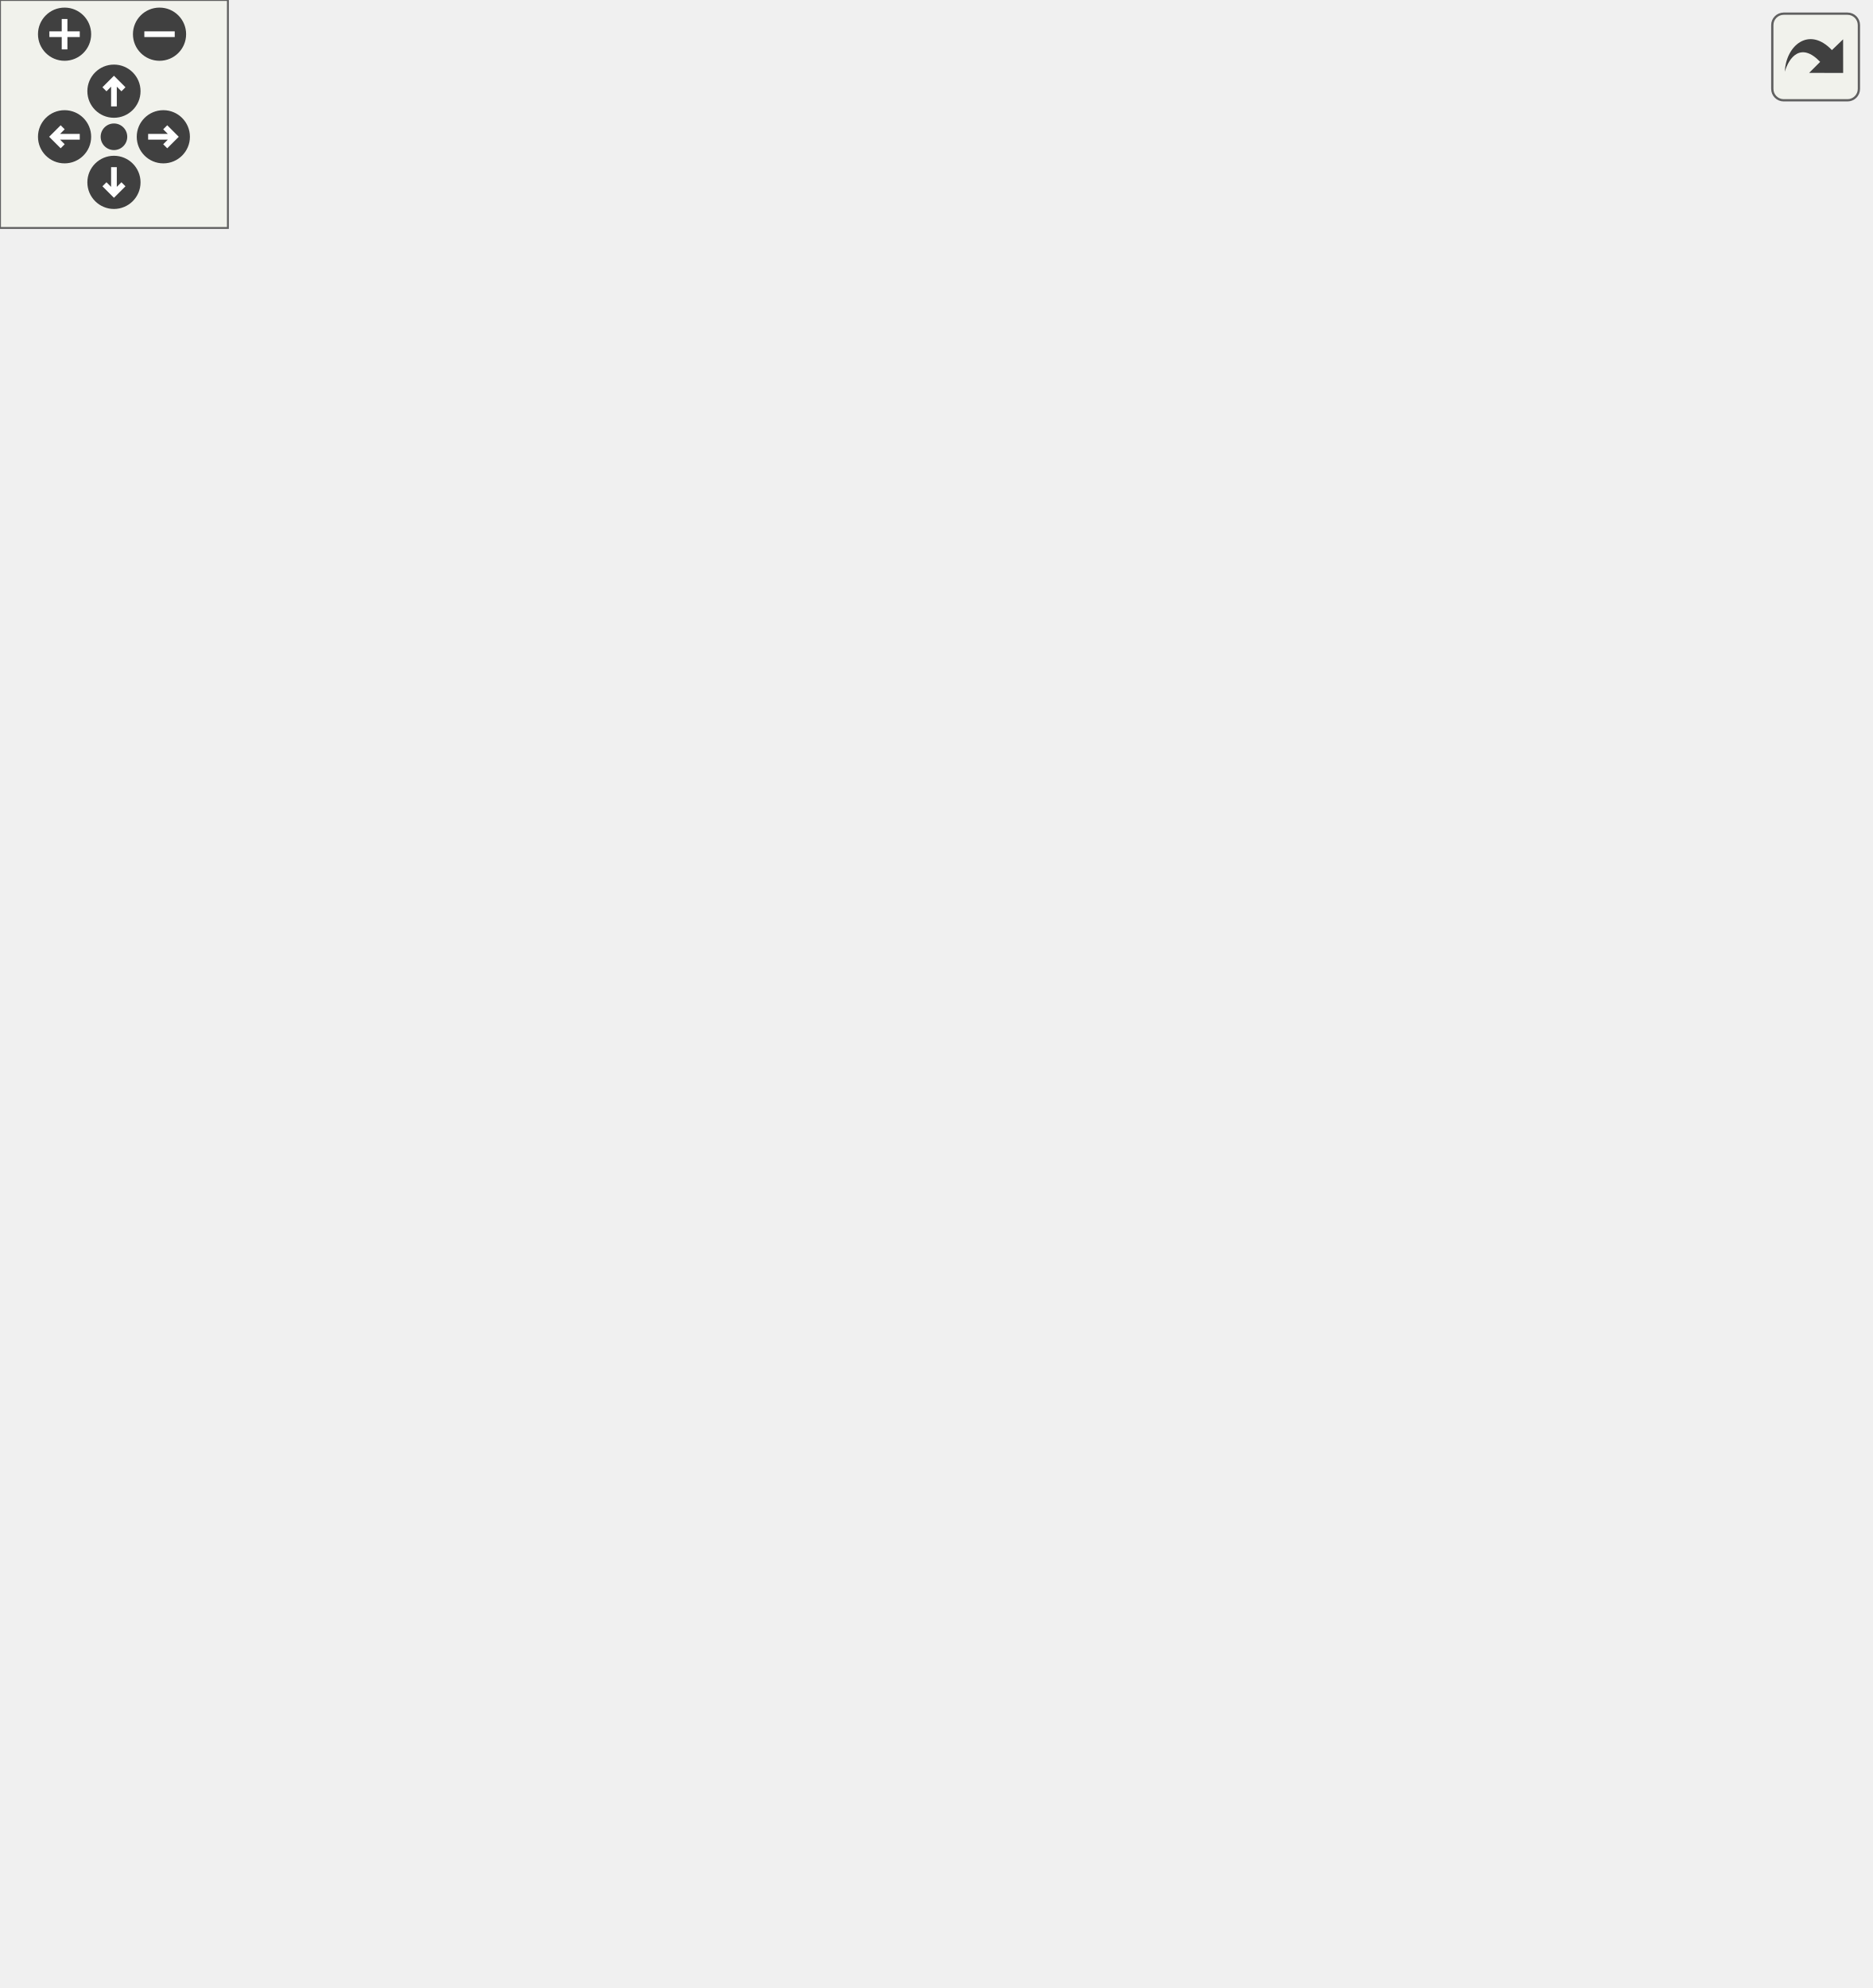
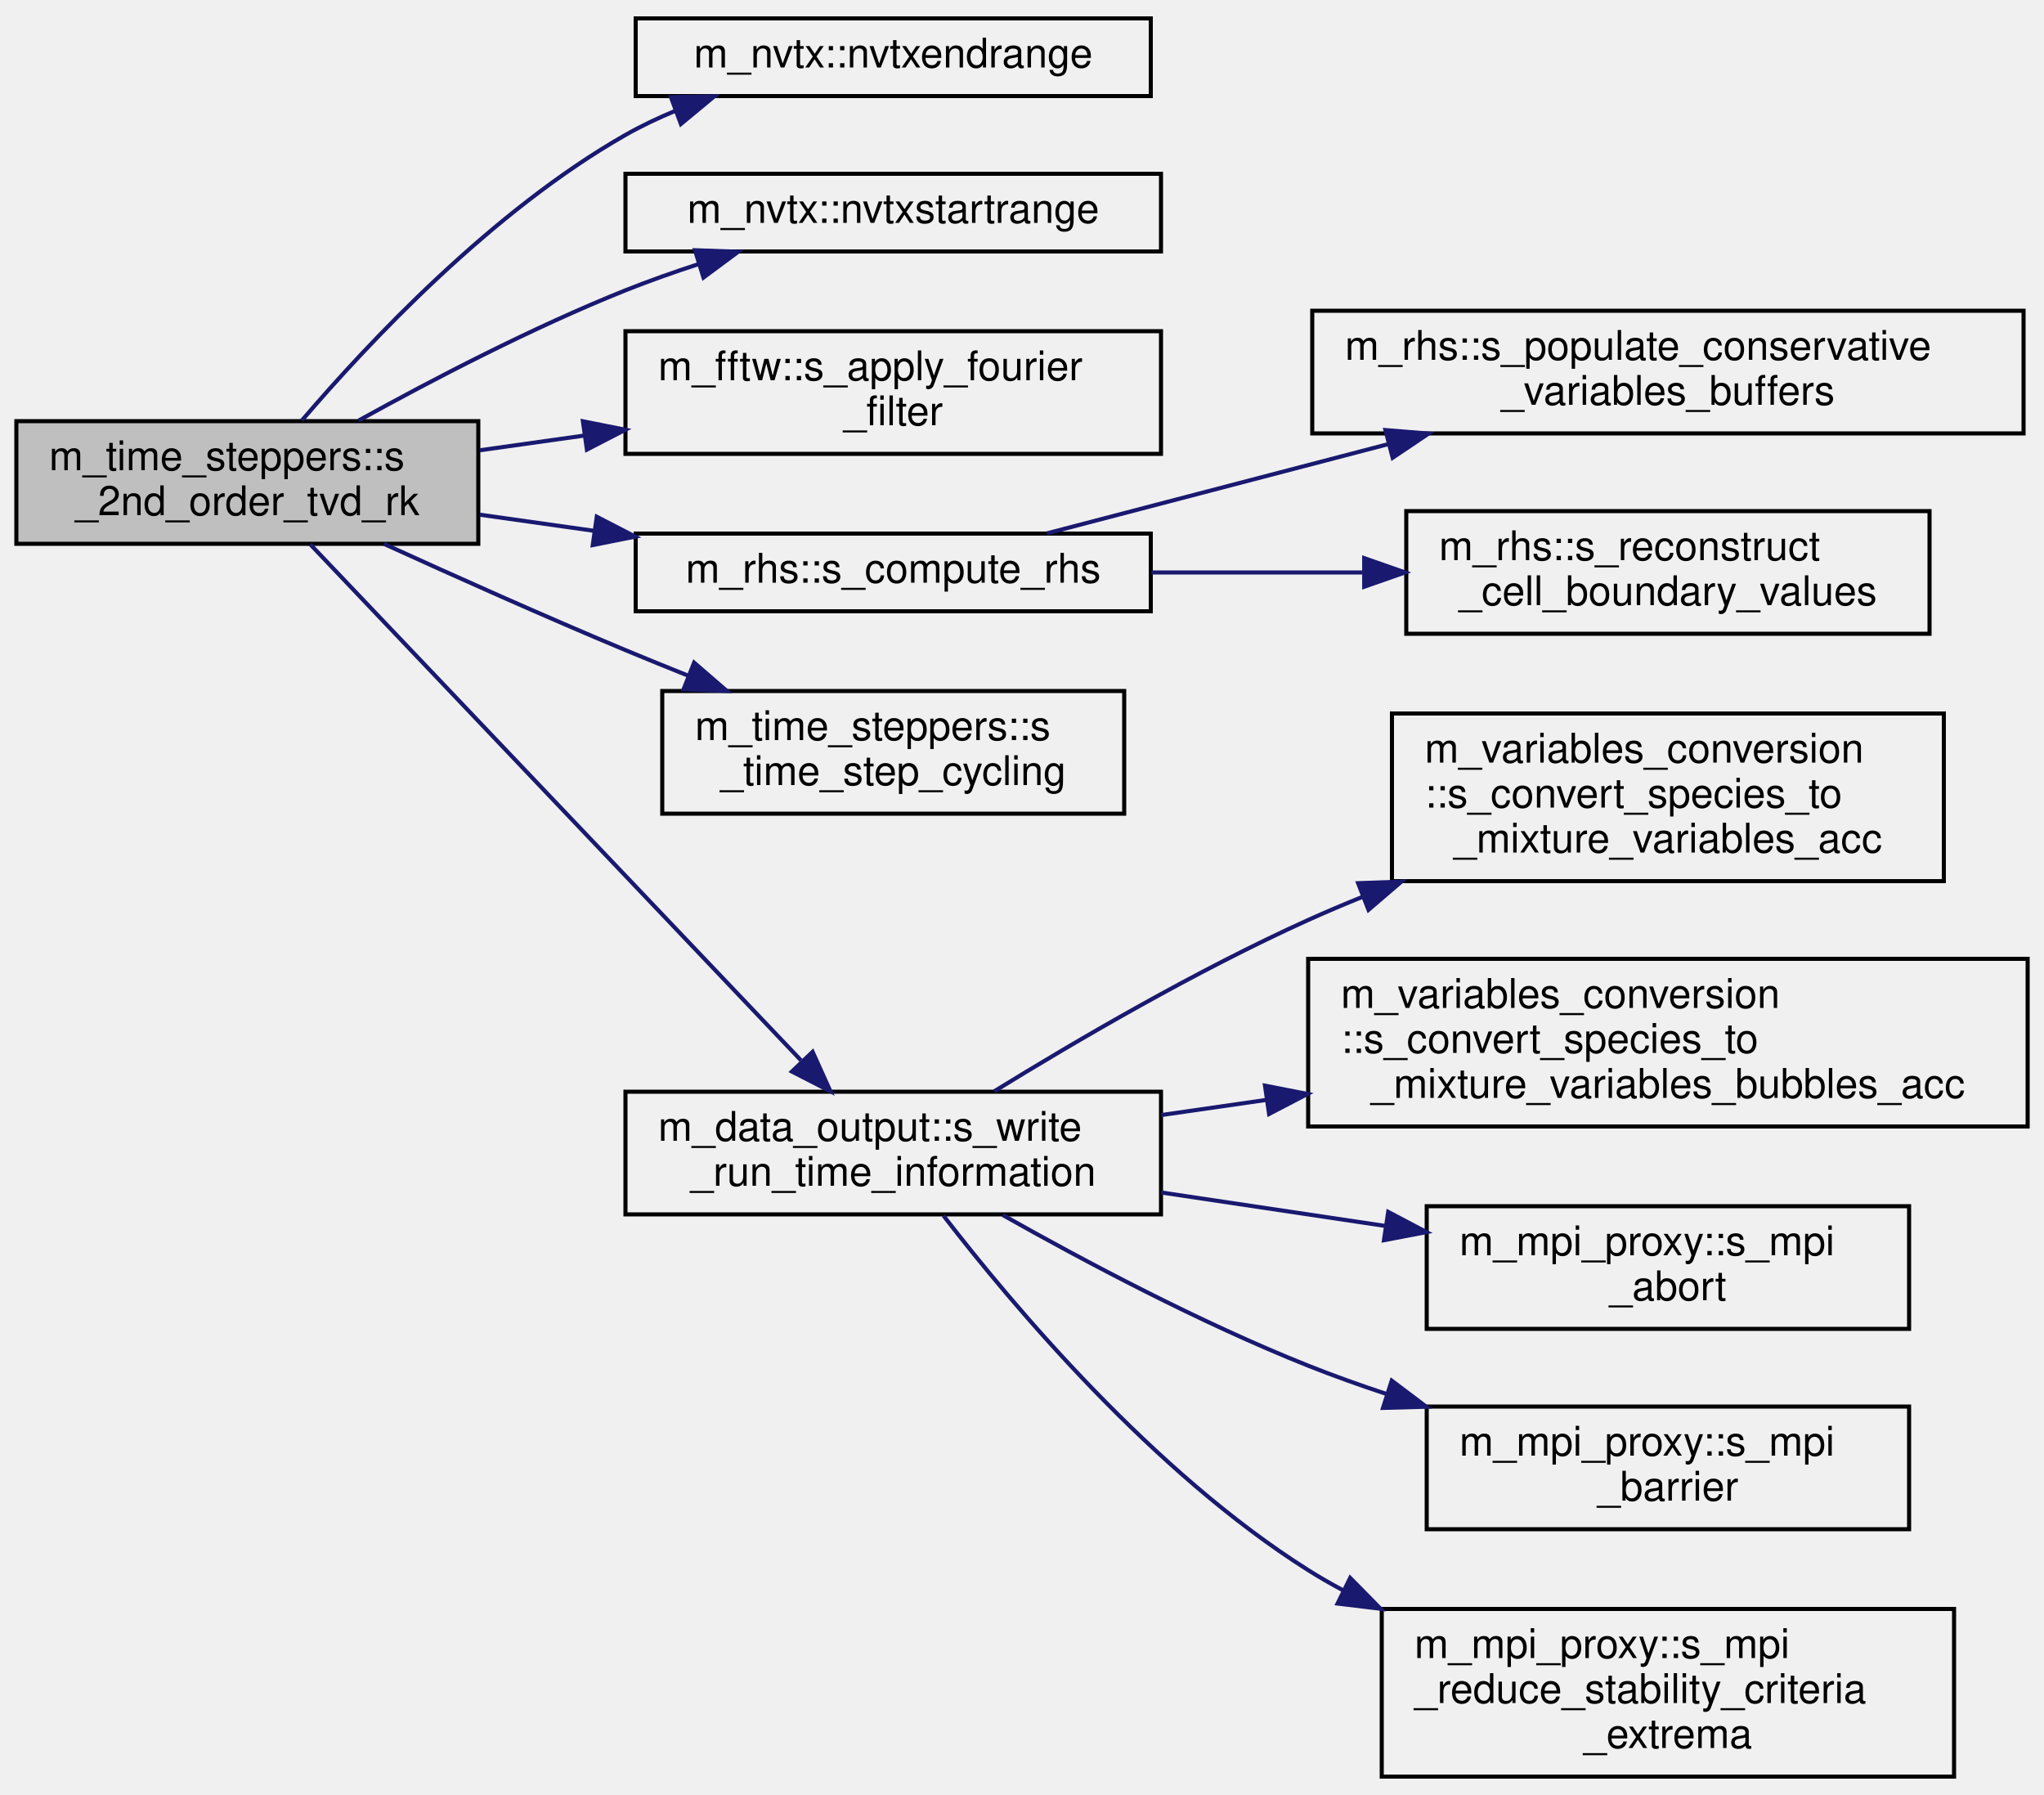
- <svg xmlns="http://www.w3.org/2000/svg" xmlns:xlink="http://www.w3.org/1999/xlink" id="main" version="1.1" xml:space="preserve">
-   <style type="text/css">
- .edge:hover path { stroke: red; }
- .edge:hover polygon { stroke: red; fill: red; }
- </style>
-   <defs>
-     <circle id="rim" cx="0" cy="0" r="7" />
-     <circle id="rim2" cx="0" cy="0" r="3.5" />
-     <g id="zoomPlus">
-       <use xlink:href="#rim" fill="#404040">
-         <set attributeName="fill" to="#808080" begin="zoomplus.mouseover" end="zoomplus.mouseout" />
-       </use>
-       <path d="M-4,0h8M0,-4v8" fill="none" stroke="white" stroke-width="1.5" pointer-events="none" />
-     </g>
-     <g id="zoomMin">
-       <use xlink:href="#rim" fill="#404040">
-         <set attributeName="fill" to="#808080" begin="zoomminus.mouseover" end="zoomminus.mouseout" />
-       </use>
-       <path d="M-4,0h8" fill="none" stroke="white" stroke-width="1.5" pointer-events="none" />
-     </g>
-     <g id="dirArrow">
-       <path fill="none" stroke="white" stroke-width="1.5" d="M0,-3.0v7 M-2.5,-0.5L0,-3.0L2.5,-0.5" />
-     </g>
-     <g id="resetDef">
-       <use xlink:href="#rim2" fill="#404040">
-         <set attributeName="fill" to="#808080" begin="reset.mouseover" end="reset.mouseout" />
-       </use>
-     </g>
-   </defs>
-   <svg id="graph" class="graph">
-     <g id="viewport">
-       <g id="node1" class="node">
-         <g id="a_node1">
-           <a xlink:title="2nd order TVD RK time-stepping algorithm">
-             <polygon fill="#bfbfbf" stroke="black" points="0,-334 0,-364 113,-364 113,-334 0,-334" />
-             <text text-anchor="start" x="8" y="-352" font-family="Helvetica,sans-Serif" font-size="10.00">m_time_steppers::s</text>
-             <text text-anchor="middle" x="56.5" y="-341" font-family="Helvetica,sans-Serif" font-size="10.00">_2nd_order_tvd_rk</text>
-           </a>
-         </g>
-       </g>
-       <g id="node2" class="node">
-         <g id="a_node2">
-           <a xlink:href="namespacem__nvtx.html#acb0ad47c439f074b02a3cfc88817b9c7" target="_top" xlink:title=" ">
-             <polygon fill="none" stroke="black" points="151.5,-443.5 151.5,-462.5 277.5,-462.5 277.5,-443.5 151.5,-443.5" />
-             <text text-anchor="middle" x="214.5" y="-450.5" font-family="Helvetica,sans-Serif" font-size="10.00">m_nvtx::nvtxendrange</text>
-           </a>
-         </g>
-       </g>
-       <g id="edge1" class="edge">
-         <path fill="none" stroke="midnightblue" d="M69.84,-364.16C86.08,-383.15 116.4,-415.44 149,-434 152.87,-436.2 157.02,-438.17 161.28,-439.93" />
-         <polygon fill="midnightblue" stroke="midnightblue" points="160.12,-443.23 170.72,-443.44 162.56,-436.67 160.12,-443.23" />
-       </g>
-       <g id="node3" class="node">
-         <g id="a_node3">
-           <a xlink:href="namespacem__nvtx.html#a9b922c5d5c93c41e0abcd4cf8c382861" target="_top" xlink:title=" ">
-             <polygon fill="none" stroke="black" points="149,-405.5 149,-424.5 280,-424.5 280,-405.5 149,-405.5" />
-             <text text-anchor="middle" x="214.5" y="-412.5" font-family="Helvetica,sans-Serif" font-size="10.00">m_nvtx::nvtxstartrange</text>
-           </a>
-         </g>
-       </g>
-       <g id="edge2" class="edge">
-         <path fill="none" stroke="midnightblue" d="M83.71,-364.14C101.68,-374.09 126.28,-386.91 149,-396 154.76,-398.3 160.91,-400.47 167.04,-402.46" />
-         <polygon fill="midnightblue" stroke="midnightblue" points="166.01,-405.8 176.59,-405.43 168.08,-399.12 166.01,-405.8" />
-       </g>
-       <g id="node4" class="node">
-         <g id="a_node4">
-           <a xlink:href="namespacem__fftw.html#ada93950a5527dfe2a35cc4f4ba77cb96" target="_top" xlink:title="The purpose of this subroutine is to apply a Fourier low- pass filter to the flow variables in the az...">
-             <polygon fill="none" stroke="black" points="149,-356 149,-386 280,-386 280,-356 149,-356" />
-             <text text-anchor="start" x="157" y="-374" font-family="Helvetica,sans-Serif" font-size="10.00">m_fftw::s_apply_fourier</text>
-             <text text-anchor="middle" x="214.5" y="-363" font-family="Helvetica,sans-Serif" font-size="10.00">_filter</text>
-           </a>
-         </g>
-       </g>
-       <g id="edge3" class="edge">
-         <path fill="none" stroke="midnightblue" d="M113.38,-356.88C121.67,-358.05 130.33,-359.27 138.93,-360.48" />
-         <polygon fill="midnightblue" stroke="midnightblue" points="138.59,-363.97 148.98,-361.9 139.57,-357.04 138.59,-363.97" />
-       </g>
-       <g id="node5" class="node">
-         <g id="a_node5">
-           <a xlink:href="namespacem__rhs.html#a361f0038973069452cc88430c49bcfe8" target="_top" xlink:title=" ">
-             <polygon fill="none" stroke="black" points="151.5,-317.5 151.5,-336.5 277.5,-336.5 277.5,-317.5 151.5,-317.5" />
-             <text text-anchor="middle" x="214.5" y="-324.5" font-family="Helvetica,sans-Serif" font-size="10.00">m_rhs::s_compute_rhs</text>
-           </a>
-         </g>
-       </g>
-       <g id="edge4" class="edge">
-         <path fill="none" stroke="midnightblue" d="M113.38,-341.12C122.43,-339.84 131.92,-338.51 141.29,-337.18" />
-         <polygon fill="midnightblue" stroke="midnightblue" points="141.98,-340.62 151.39,-335.76 141,-333.69 141.98,-340.62" />
-       </g>
-       <g id="node9" class="node">
-         <g id="a_node9">
-           <a xlink:href="namespacem__time__steppers.html#a575aa7f95bf96994f49d81d71d19c192" target="_top" xlink:title="This subroutine saves the temporary q_prim_vf vector into the q_prim_ts vector that is then used in p...">
-             <polygon fill="none" stroke="black" points="158,-268 158,-298 271,-298 271,-268 158,-268" />
-             <text text-anchor="start" x="166" y="-286" font-family="Helvetica,sans-Serif" font-size="10.00">m_time_steppers::s</text>
-             <text text-anchor="middle" x="214.5" y="-275" font-family="Helvetica,sans-Serif" font-size="10.00">_time_step_cycling</text>
-           </a>
-         </g>
-       </g>
-       <g id="edge8" class="edge">
-         <path fill="none" stroke="midnightblue" d="M89.93,-333.98C107.35,-326.04 129.24,-316.25 149,-308 153.99,-305.92 159.21,-303.8 164.44,-301.71" />
-         <polygon fill="midnightblue" stroke="midnightblue" points="165.79,-304.94 173.8,-298.02 163.22,-298.43 165.79,-304.94" />
-       </g>
-       <g id="node10" class="node">
-         <g id="a_node10">
-           <a xlink:href="namespacem__data__output.html#a33a72559ec5cfdedf7162a8269d41201" target="_top" xlink:title="The goal of the procedure is to output to the run-time information file the stability criteria extrem...">
-             <polygon fill="none" stroke="black" points="149,-138 149,-168 280,-168 280,-138 149,-138" />
-             <text text-anchor="start" x="157" y="-156" font-family="Helvetica,sans-Serif" font-size="10.00">m_data_output::s_write</text>
-             <text text-anchor="middle" x="214.5" y="-145" font-family="Helvetica,sans-Serif" font-size="10.00">_run_time_information</text>
-           </a>
-         </g>
-       </g>
-       <g id="edge9" class="edge">
-         <path fill="none" stroke="midnightblue" d="M69.48,-333.95C96.59,-299.88 162.78,-216.72 195.12,-176.1" />
-         <polygon fill="midnightblue" stroke="midnightblue" points="197.99,-178.11 201.48,-168.11 192.51,-173.75 197.99,-178.11" />
-       </g>
-       <g id="node6" class="node">
-         <g id="a_node6">
-           <a xlink:href="namespacem__rhs.html#a2647dbdf6b09315564ef060e1f49df0d" target="_top" xlink:title="The purpose of this procedure is to populate the buffers of the conservative variables,...">
-             <polygon fill="none" stroke="black" points="317,-389 317,-419 491,-419 491,-389 317,-389" />
-             <text text-anchor="start" x="325" y="-407" font-family="Helvetica,sans-Serif" font-size="10.00">m_rhs::s_populate_conservative</text>
-             <text text-anchor="middle" x="404" y="-396" font-family="Helvetica,sans-Serif" font-size="10.00">_variables_buffers</text>
-           </a>
-         </g>
-       </g>
-       <g id="edge5" class="edge">
-         <path fill="none" stroke="midnightblue" d="M255.88,-336.51C264.14,-339.28 272.58,-342.74 280,-347 298.82,-357.81 297.01,-369.49 316,-380 319.28,-381.81 322.7,-383.5 326.22,-385.06" />
-         <polygon fill="midnightblue" stroke="midnightblue" points="325.11,-388.39 335.69,-388.92 327.75,-381.91 325.11,-388.39" />
-       </g>
-       <g id="node7" class="node">
-         <g id="a_node7">
-           <a xlink:href="namespacem__rhs.html#aa93d7b4162d84118e54c739f626a2f16" target="_top" xlink:title="The purpose of this subroutine is to WENO-reconstruct the left and the right cell-boundary values,...">
-             <polygon fill="none" stroke="black" points="340,-340 340,-370 468,-370 468,-340 340,-340" />
-             <text text-anchor="start" x="348" y="-358" font-family="Helvetica,sans-Serif" font-size="10.00">m_rhs::s_reconstruct</text>
-             <text text-anchor="middle" x="404" y="-347" font-family="Helvetica,sans-Serif" font-size="10.00">_cell_boundary_values</text>
-           </a>
-         </g>
-       </g>
-       <g id="edge6" class="edge">
-         <path fill="none" stroke="midnightblue" d="M277.67,-336.28C294.34,-338.77 312.51,-341.49 329.71,-344.06" />
-         <polygon fill="midnightblue" stroke="midnightblue" points="329.31,-347.53 339.71,-345.55 330.34,-340.61 329.31,-347.53" />
-       </g>
-       <g id="node8" class="node">
-         <g id="a_node8">
-           <a xlink:href="namespacem__rhs.html#a632ecd6c105557ce459ab8bd686f9fd5" target="_top" xlink:title=" ">
-             <polygon fill="none" stroke="black" points="340,-279.5 340,-320.5 468,-320.5 468,-279.5 340,-279.5" />
-             <text text-anchor="start" x="348" y="-308.5" font-family="Helvetica,sans-Serif" font-size="10.00">m_rhs::s_reconstruct</text>
-             <text text-anchor="start" x="348" y="-297.5" font-family="Helvetica,sans-Serif" font-size="10.00">_cell_boundary_values</text>
-             <text text-anchor="middle" x="404" y="-286.5" font-family="Helvetica,sans-Serif" font-size="10.00">_visc_deriv</text>
-           </a>
-         </g>
-       </g>
-       <g id="edge7" class="edge">
-         <path fill="none" stroke="midnightblue" d="M277.67,-318.05C294.34,-315.65 312.51,-313.03 329.71,-310.55" />
-         <polygon fill="midnightblue" stroke="midnightblue" points="330.31,-314 339.71,-309.11 329.32,-307.07 330.31,-314" />
-       </g>
-       <g id="node11" class="node">
-         <g id="a_node11">
-           <a xlink:href="namespacem__variables__conversion.html#a2469e5a2187755370e7d52628a780fd6" target="_top" xlink:title=" ">
-             <polygon fill="none" stroke="black" points="336.5,-219.5 336.5,-260.5 471.5,-260.5 471.5,-219.5 336.5,-219.5" />
-             <text text-anchor="start" x="344.5" y="-248.5" font-family="Helvetica,sans-Serif" font-size="10.00">m_variables_conversion</text>
-             <text text-anchor="start" x="344.5" y="-237.5" font-family="Helvetica,sans-Serif" font-size="10.00">::s_convert_species_to</text>
-             <text text-anchor="middle" x="404" y="-226.5" font-family="Helvetica,sans-Serif" font-size="10.00">_mixture_variables_acc</text>
-           </a>
-         </g>
-       </g>
-       <g id="edge10" class="edge">
-         <path fill="none" stroke="midnightblue" d="M239.22,-168.11C259.18,-180.41 288.76,-197.7 316,-210 320.32,-211.95 324.81,-213.85 329.37,-215.69" />
-         <polygon fill="midnightblue" stroke="midnightblue" points="328.22,-219 338.8,-219.37 330.76,-212.48 328.22,-219" />
-       </g>
-       <g id="node12" class="node">
-         <g id="a_node12">
-           <a xlink:href="namespacem__variables__conversion.html#acb81910f3c4223227f19333a919feb6c" target="_top" xlink:title=" ">
-             <polygon fill="none" stroke="black" points="316,-159.5 316,-200.5 492,-200.5 492,-159.5 316,-159.5" />
-             <text text-anchor="start" x="324" y="-188.5" font-family="Helvetica,sans-Serif" font-size="10.00">m_variables_conversion</text>
-             <text text-anchor="start" x="324" y="-177.5" font-family="Helvetica,sans-Serif" font-size="10.00">::s_convert_species_to</text>
-             <text text-anchor="middle" x="404" y="-166.5" font-family="Helvetica,sans-Serif" font-size="10.00">_mixture_variables_bubbles_acc</text>
-           </a>
-         </g>
-       </g>
-       <g id="edge11" class="edge">
-         <path fill="none" stroke="midnightblue" d="M280.03,-162.29C288.42,-163.5 297.15,-164.76 305.93,-166.02" />
-         <polygon fill="midnightblue" stroke="midnightblue" points="305.44,-169.49 315.83,-167.45 306.44,-162.56 305.44,-169.49" />
-       </g>
-       <g id="node13" class="node">
-         <g id="a_node13">
-           <a xlink:href="namespacem__mpi__proxy.html#a04ac565bad2b22dc045a5eeb4f516e2e" target="_top" xlink:title="The subroutine terminates the MPI execution environment.">
-             <polygon fill="none" stroke="black" points="345,-110 345,-140 463,-140 463,-110 345,-110" />
-             <text text-anchor="start" x="353" y="-128" font-family="Helvetica,sans-Serif" font-size="10.00">m_mpi_proxy::s_mpi</text>
-             <text text-anchor="middle" x="404" y="-117" font-family="Helvetica,sans-Serif" font-size="10.00">_abort</text>
-           </a>
-         </g>
-       </g>
-       <g id="edge12" class="edge">
-         <path fill="none" stroke="midnightblue" d="M280.03,-143.36C297.73,-140.72 316.98,-137.85 334.88,-135.17" />
-         <polygon fill="midnightblue" stroke="midnightblue" points="335.58,-138.61 344.95,-133.67 334.54,-131.68 335.58,-138.61" />
-       </g>
-       <g id="node14" class="node">
-         <g id="a_node14">
-           <a xlink:href="namespacem__mpi__proxy.html#abfbc42cea69273bc9fa4a2d78f636eb1" target="_top" xlink:title="Halts all processes until all have reached barrier.">
-             <polygon fill="none" stroke="black" points="345,-61 345,-91 463,-91 463,-61 345,-61" />
-             <text text-anchor="start" x="353" y="-79" font-family="Helvetica,sans-Serif" font-size="10.00">m_mpi_proxy::s_mpi</text>
-             <text text-anchor="middle" x="404" y="-68" font-family="Helvetica,sans-Serif" font-size="10.00">_barrier</text>
-           </a>
-         </g>
-       </g>
-       <g id="edge13" class="edge">
-         <path fill="none" stroke="midnightblue" d="M241.28,-137.85C261.2,-126.6 289.71,-111.46 316,-101 322.18,-98.54 328.7,-96.21 335.27,-94.04" />
-         <polygon fill="midnightblue" stroke="midnightblue" points="336.44,-97.34 344.9,-90.96 334.31,-90.67 336.44,-97.34" />
-       </g>
-       <g id="node15" class="node">
-         <g id="a_node15">
-           <a xlink:href="namespacem__mpi__proxy.html#a340a2c9b1688582ee485dd5d9bbcc864" target="_top" xlink:title="The goal of this subroutine is to determine the global extrema of the stability criteria in the compu...">
-             <polygon fill="none" stroke="black" points="334,-0.5 334,-41.5 474,-41.5 474,-0.5 334,-0.5" />
-             <text text-anchor="start" x="342" y="-29.5" font-family="Helvetica,sans-Serif" font-size="10.00">m_mpi_proxy::s_mpi</text>
-             <text text-anchor="start" x="342" y="-18.5" font-family="Helvetica,sans-Serif" font-size="10.00">_reduce_stability_criteria</text>
-             <text text-anchor="middle" x="404" y="-7.5" font-family="Helvetica,sans-Serif" font-size="10.00">_extrema</text>
-           </a>
-         </g>
-       </g>
-       <g id="edge14" class="edge">
-         <path fill="none" stroke="midnightblue" d="M226.8,-137.68C243.84,-115.6 278.15,-74.86 316,-51 318.77,-49.25 321.66,-47.59 324.62,-46.02" />
-         <polygon fill="midnightblue" stroke="midnightblue" points="326.28,-49.1 333.71,-41.55 323.19,-42.82 326.28,-49.1" />
+ <svg xmlns="http://www.w3.org/2000/svg" xmlns:xlink="http://www.w3.org/1999/xlink" width="500pt" height="439pt" viewBox="0.00 0.00 500.00 439.00">
+   <g id="graph0" class="graph" transform="scale(1 1) rotate(0) translate(4 435)">
+     <g id="node1" class="node">
+       <g id="a_node1">
+         <a xlink:title="2nd order TVD RK time-stepping algorithm">
+           <polygon fill="#bfbfbf" stroke="black" points="0,-302 0,-332 113,-332 113,-302 0,-302" />
+           <text text-anchor="start" x="8" y="-320" font-family="Helvetica,sans-Serif" font-size="10.00">m_time_steppers::s</text>
+           <text text-anchor="middle" x="56.5" y="-309" font-family="Helvetica,sans-Serif" font-size="10.00">_2nd_order_tvd_rk</text>
+         </a>
      </g>
    </g>
-   </svg>
-   <g id="navigator" transform="translate(0 0)" fill="#404254">
-     <rect fill="#f2f5e9" fill-opacity="0.5" stroke="#606060" stroke-width=".5" x="0" y="0" width="60" height="60" />
-     <use id="zoomplus" xlink:href="#zoomPlus" x="17" y="9" />
-     <use id="zoomminus" xlink:href="#zoomMin" x="42" y="9" />
-     <use id="reset" xlink:href="#resetDef" x="30" y="36" />
-     <g id="arrowUp" xlink:href="#dirArrow" transform="translate(30 24)">
-       <use xlink:href="#rim" fill="#404040">
-         <set attributeName="fill" to="#808080" begin="arrowUp.mouseover" end="arrowUp.mouseout" />
-       </use>
-       <path fill="none" stroke="white" stroke-width="1.5" d="M0,-3.0v7 M-2.5,-0.5L0,-3.0L2.5,-0.5" />
+     <g id="node2" class="node">
+       <g id="a_node2">
+         <a xlink:href="namespacem__nvtx.html#acb0ad47c439f074b02a3cfc88817b9c7" target="_top" xlink:title=" ">
+           <polygon fill="none" stroke="black" points="151.5,-411.5 151.5,-430.5 277.5,-430.5 277.5,-411.5 151.5,-411.5" />
+           <text text-anchor="middle" x="214.5" y="-418.5" font-family="Helvetica,sans-Serif" font-size="10.00">m_nvtx::nvtxendrange</text>
+         </a>
+       </g>
    </g>
-     <g id="arrowRight" xlink:href="#dirArrow" transform="rotate(90) translate(36 -43)">
-       <use xlink:href="#rim" fill="#404040">
-         <set attributeName="fill" to="#808080" begin="arrowRight.mouseover" end="arrowRight.mouseout" />
-       </use>
-       <path fill="none" stroke="white" stroke-width="1.5" d="M0,-3.0v7 M-2.5,-0.5L0,-3.0L2.5,-0.5" />
+     <g id="edge1" class="edge">
+       <path fill="none" stroke="midnightblue" d="M69.84,-332.16C86.08,-351.15 116.4,-383.44 149,-402 152.87,-404.2 157.02,-406.17 161.28,-407.93" />
+       <polygon fill="midnightblue" stroke="midnightblue" points="160.12,-411.23 170.72,-411.44 162.56,-404.67 160.12,-411.23" />
    </g>
-     <g id="arrowDown" xlink:href="#dirArrow" transform="rotate(180) translate(-30 -48)">
-       <use xlink:href="#rim" fill="#404040">
-         <set attributeName="fill" to="#808080" begin="arrowDown.mouseover" end="arrowDown.mouseout" />
-       </use>
-       <path fill="none" stroke="white" stroke-width="1.5" d="M0,-3.0v7 M-2.5,-0.5L0,-3.0L2.5,-0.5" />
+     <g id="node3" class="node">
+       <g id="a_node3">
+         <a xlink:href="namespacem__nvtx.html#a9b922c5d5c93c41e0abcd4cf8c382861" target="_top" xlink:title=" ">
+           <polygon fill="none" stroke="black" points="149,-373.5 149,-392.5 280,-392.5 280,-373.5 149,-373.5" />
+           <text text-anchor="middle" x="214.5" y="-380.5" font-family="Helvetica,sans-Serif" font-size="10.00">m_nvtx::nvtxstartrange</text>
+         </a>
+       </g>
    </g>
-     <g id="arrowLeft" xlink:href="#dirArrow" transform="rotate(270) translate(-36 17)">
-       <use xlink:href="#rim" fill="#404040">
-         <set attributeName="fill" to="#808080" begin="arrowLeft.mouseover" end="arrowLeft.mouseout" />
-       </use>
-       <path fill="none" stroke="white" stroke-width="1.5" d="M0,-3.0v7 M-2.5,-0.5L0,-3.0L2.5,-0.5" />
+     <g id="edge2" class="edge">
+       <path fill="none" stroke="midnightblue" d="M83.71,-332.14C101.68,-342.09 126.28,-354.91 149,-364 154.76,-366.3 160.91,-368.47 167.04,-370.46" />
+       <polygon fill="midnightblue" stroke="midnightblue" points="166.01,-373.8 176.59,-373.43 168.08,-367.12 166.01,-373.8" />
+     </g>
+     <g id="node4" class="node">
+       <g id="a_node4">
+         <a xlink:href="namespacem__fftw.html#ada93950a5527dfe2a35cc4f4ba77cb96" target="_top" xlink:title="The purpose of this subroutine is to apply a Fourier low- pass filter to the flow variables in the az...">
+           <polygon fill="none" stroke="black" points="149,-324 149,-354 280,-354 280,-324 149,-324" />
+           <text text-anchor="start" x="157" y="-342" font-family="Helvetica,sans-Serif" font-size="10.00">m_fftw::s_apply_fourier</text>
+           <text text-anchor="middle" x="214.5" y="-331" font-family="Helvetica,sans-Serif" font-size="10.00">_filter</text>
+         </a>
+       </g>
+     </g>
+     <g id="edge3" class="edge">
+       <path fill="none" stroke="midnightblue" d="M113.38,-324.88C121.67,-326.05 130.33,-327.27 138.93,-328.48" />
+       <polygon fill="midnightblue" stroke="midnightblue" points="138.59,-331.97 148.98,-329.9 139.57,-325.04 138.59,-331.97" />
+     </g>
+     <g id="node5" class="node">
+       <g id="a_node5">
+         <a xlink:href="namespacem__rhs.html#a361f0038973069452cc88430c49bcfe8" target="_top" xlink:title=" ">
+           <polygon fill="none" stroke="black" points="151.5,-285.5 151.5,-304.5 277.5,-304.5 277.5,-285.5 151.5,-285.5" />
+           <text text-anchor="middle" x="214.5" y="-292.5" font-family="Helvetica,sans-Serif" font-size="10.00">m_rhs::s_compute_rhs</text>
+         </a>
+       </g>
+     </g>
+     <g id="edge4" class="edge">
+       <path fill="none" stroke="midnightblue" d="M113.38,-309.12C122.43,-307.84 131.92,-306.51 141.29,-305.18" />
+       <polygon fill="midnightblue" stroke="midnightblue" points="141.98,-308.62 151.39,-303.76 141,-301.69 141.98,-308.62" />
+     </g>
+     <g id="node8" class="node">
+       <g id="a_node8">
+         <a xlink:href="namespacem__time__steppers.html#a575aa7f95bf96994f49d81d71d19c192" target="_top" xlink:title="This subroutine saves the temporary q_prim_vf vector into the q_prim_ts vector that is then used in p...">
+           <polygon fill="none" stroke="black" points="158,-236 158,-266 271,-266 271,-236 158,-236" />
+           <text text-anchor="start" x="166" y="-254" font-family="Helvetica,sans-Serif" font-size="10.00">m_time_steppers::s</text>
+           <text text-anchor="middle" x="214.5" y="-243" font-family="Helvetica,sans-Serif" font-size="10.00">_time_step_cycling</text>
+         </a>
+       </g>
+     </g>
+     <g id="edge7" class="edge">
+       <path fill="none" stroke="midnightblue" d="M89.93,-301.98C107.35,-294.04 129.24,-284.25 149,-276 153.99,-273.92 159.21,-271.8 164.44,-269.71" />
+       <polygon fill="midnightblue" stroke="midnightblue" points="165.79,-272.94 173.8,-266.02 163.22,-266.43 165.79,-272.94" />
+     </g>
+     <g id="node9" class="node">
+       <g id="a_node9">
+         <a xlink:href="namespacem__data__output.html#a33a72559ec5cfdedf7162a8269d41201" target="_top" xlink:title="The goal of the procedure is to output to the run-time information file the stability criteria extrem...">
+           <polygon fill="none" stroke="black" points="149,-138 149,-168 280,-168 280,-138 149,-138" />
+           <text text-anchor="start" x="157" y="-156" font-family="Helvetica,sans-Serif" font-size="10.00">m_data_output::s_write</text>
+           <text text-anchor="middle" x="214.5" y="-145" font-family="Helvetica,sans-Serif" font-size="10.00">_run_time_information</text>
+         </a>
+       </g>
+     </g>
+     <g id="edge8" class="edge">
+       <path fill="none" stroke="midnightblue" d="M71.9,-301.87C99.41,-272.94 159.59,-209.67 191.93,-175.68" />
+       <polygon fill="midnightblue" stroke="midnightblue" points="194.78,-177.76 199.14,-168.1 189.71,-172.93 194.78,-177.76" />
+     </g>
+     <g id="node6" class="node">
+       <g id="a_node6">
+         <a xlink:href="namespacem__rhs.html#a2647dbdf6b09315564ef060e1f49df0d" target="_top" xlink:title="The purpose of this procedure is to populate the buffers of the conservative variables,...">
+           <polygon fill="none" stroke="black" points="317,-329 317,-359 491,-359 491,-329 317,-329" />
+           <text text-anchor="start" x="325" y="-347" font-family="Helvetica,sans-Serif" font-size="10.00">m_rhs::s_populate_conservative</text>
+           <text text-anchor="middle" x="404" y="-336" font-family="Helvetica,sans-Serif" font-size="10.00">_variables_buffers</text>
+         </a>
+       </g>
+     </g>
+     <g id="edge5" class="edge">
+       <path fill="none" stroke="midnightblue" d="M252.1,-304.56C275.84,-310.77 307.48,-319.04 335.66,-326.4" />
+       <polygon fill="midnightblue" stroke="midnightblue" points="334.9,-329.82 345.46,-328.96 336.67,-323.05 334.9,-329.82" />
+     </g>
+     <g id="node7" class="node">
+       <g id="a_node7">
+         <a xlink:href="namespacem__rhs.html#aa93d7b4162d84118e54c739f626a2f16" target="_top" xlink:title="The purpose of this subroutine is to WENO-reconstruct the left and the right cell-boundary values,...">
+           <polygon fill="none" stroke="black" points="340,-280 340,-310 468,-310 468,-280 340,-280" />
+           <text text-anchor="start" x="348" y="-298" font-family="Helvetica,sans-Serif" font-size="10.00">m_rhs::s_reconstruct</text>
+           <text text-anchor="middle" x="404" y="-287" font-family="Helvetica,sans-Serif" font-size="10.00">_cell_boundary_values</text>
+         </a>
+       </g>
+     </g>
+     <g id="edge6" class="edge">
+       <path fill="none" stroke="midnightblue" d="M277.67,-295C294.18,-295 312.17,-295 329.23,-295" />
+       <polygon fill="midnightblue" stroke="midnightblue" points="329.71,-298.5 339.71,-295 329.71,-291.5 329.71,-298.5" />
+     </g>
+     <g id="node10" class="node">
+       <g id="a_node10">
+         <a xlink:href="namespacem__variables__conversion.html#a2469e5a2187755370e7d52628a780fd6" target="_top" xlink:title=" ">
+           <polygon fill="none" stroke="black" points="336.5,-219.5 336.5,-260.5 471.5,-260.5 471.5,-219.5 336.5,-219.5" />
+           <text text-anchor="start" x="344.5" y="-248.5" font-family="Helvetica,sans-Serif" font-size="10.00">m_variables_conversion</text>
+           <text text-anchor="start" x="344.5" y="-237.5" font-family="Helvetica,sans-Serif" font-size="10.00">::s_convert_species_to</text>
+           <text text-anchor="middle" x="404" y="-226.5" font-family="Helvetica,sans-Serif" font-size="10.00">_mixture_variables_acc</text>
+         </a>
+       </g>
+     </g>
+     <g id="edge9" class="edge">
+       <path fill="none" stroke="midnightblue" d="M239.22,-168.11C259.18,-180.41 288.76,-197.7 316,-210 320.32,-211.95 324.81,-213.85 329.37,-215.69" />
+       <polygon fill="midnightblue" stroke="midnightblue" points="328.22,-219 338.8,-219.37 330.76,-212.48 328.22,-219" />
+     </g>
+     <g id="node11" class="node">
+       <g id="a_node11">
+         <a xlink:href="namespacem__variables__conversion.html#acb81910f3c4223227f19333a919feb6c" target="_top" xlink:title=" ">
+           <polygon fill="none" stroke="black" points="316,-159.5 316,-200.5 492,-200.5 492,-159.5 316,-159.5" />
+           <text text-anchor="start" x="324" y="-188.5" font-family="Helvetica,sans-Serif" font-size="10.00">m_variables_conversion</text>
+           <text text-anchor="start" x="324" y="-177.5" font-family="Helvetica,sans-Serif" font-size="10.00">::s_convert_species_to</text>
+           <text text-anchor="middle" x="404" y="-166.5" font-family="Helvetica,sans-Serif" font-size="10.00">_mixture_variables_bubbles_acc</text>
+         </a>
+       </g>
+     </g>
+     <g id="edge10" class="edge">
+       <path fill="none" stroke="midnightblue" d="M280.03,-162.29C288.42,-163.5 297.15,-164.76 305.93,-166.02" />
+       <polygon fill="midnightblue" stroke="midnightblue" points="305.44,-169.49 315.83,-167.45 306.44,-162.56 305.44,-169.49" />
+     </g>
+     <g id="node12" class="node">
+       <g id="a_node12">
+         <a xlink:href="namespacem__mpi__proxy.html#a04ac565bad2b22dc045a5eeb4f516e2e" target="_top" xlink:title="The subroutine terminates the MPI execution environment.">
+           <polygon fill="none" stroke="black" points="345,-110 345,-140 463,-140 463,-110 345,-110" />
+           <text text-anchor="start" x="353" y="-128" font-family="Helvetica,sans-Serif" font-size="10.00">m_mpi_proxy::s_mpi</text>
+           <text text-anchor="middle" x="404" y="-117" font-family="Helvetica,sans-Serif" font-size="10.00">_abort</text>
+         </a>
+       </g>
+     </g>
+     <g id="edge11" class="edge">
+       <path fill="none" stroke="midnightblue" d="M280.03,-143.36C297.73,-140.72 316.98,-137.85 334.88,-135.17" />
+       <polygon fill="midnightblue" stroke="midnightblue" points="335.58,-138.61 344.95,-133.67 334.54,-131.68 335.58,-138.61" />
+     </g>
+     <g id="node13" class="node">
+       <g id="a_node13">
+         <a xlink:href="namespacem__mpi__proxy.html#abfbc42cea69273bc9fa4a2d78f636eb1" target="_top" xlink:title="Halts all processes until all have reached barrier.">
+           <polygon fill="none" stroke="black" points="345,-61 345,-91 463,-91 463,-61 345,-61" />
+           <text text-anchor="start" x="353" y="-79" font-family="Helvetica,sans-Serif" font-size="10.00">m_mpi_proxy::s_mpi</text>
+           <text text-anchor="middle" x="404" y="-68" font-family="Helvetica,sans-Serif" font-size="10.00">_barrier</text>
+         </a>
+       </g>
+     </g>
+     <g id="edge12" class="edge">
+       <path fill="none" stroke="midnightblue" d="M241.28,-137.85C261.2,-126.6 289.71,-111.46 316,-101 322.18,-98.54 328.7,-96.21 335.27,-94.04" />
+       <polygon fill="midnightblue" stroke="midnightblue" points="336.44,-97.34 344.9,-90.96 334.31,-90.67 336.44,-97.34" />
+     </g>
+     <g id="node14" class="node">
+       <g id="a_node14">
+         <a xlink:href="namespacem__mpi__proxy.html#a340a2c9b1688582ee485dd5d9bbcc864" target="_top" xlink:title="The goal of this subroutine is to determine the global extrema of the stability criteria in the compu...">
+           <polygon fill="none" stroke="black" points="334,-0.5 334,-41.5 474,-41.5 474,-0.5 334,-0.5" />
+           <text text-anchor="start" x="342" y="-29.5" font-family="Helvetica,sans-Serif" font-size="10.00">m_mpi_proxy::s_mpi</text>
+           <text text-anchor="start" x="342" y="-18.5" font-family="Helvetica,sans-Serif" font-size="10.00">_reduce_stability_criteria</text>
+           <text text-anchor="middle" x="404" y="-7.5" font-family="Helvetica,sans-Serif" font-size="10.00">_extrema</text>
+         </a>
+       </g>
+     </g>
+     <g id="edge13" class="edge">
+       <path fill="none" stroke="midnightblue" d="M226.8,-137.68C243.84,-115.6 278.15,-74.86 316,-51 318.77,-49.25 321.66,-47.59 324.62,-46.02" />
+       <polygon fill="midnightblue" stroke="midnightblue" points="326.28,-49.1 333.71,-41.55 323.19,-42.82 326.28,-49.1" />
    </g>
  </g>
-   <svg viewBox="0 0 15 15" width="100%" height="30px" preserveAspectRatio="xMaxYMin meet">
-     <g id="arrow_out" transform="scale(0.3 0.3)">
-       <a xlink:href="namespacem__time__steppers_adb82b6c6041c825d0999e6890ed825cc_cgraph_org.svg" target="_base">
-         <rect id="button" ry="5" rx="5" y="6" x="6" height="38" width="38" fill="#f2f5e9" fill-opacity="0.5" stroke="#606060" stroke-width="1.0" />
-         <path id="arrow" d="M 11.5,31.437 C 11.94,20.098 22.043,11.323 32.159,21.979 L 37.069,17.246 C 37.069,17.246 37.088,32 37.088,32 L 22.16,31.978 C 22.16,31.978 26.998,27.14 26.998,27.14 C 18.529,18.264 13.292,25.23 11.5,31.437 z" style="fill:#404040;" />
-       </a>
-     </g>
-   </svg>
</svg>
